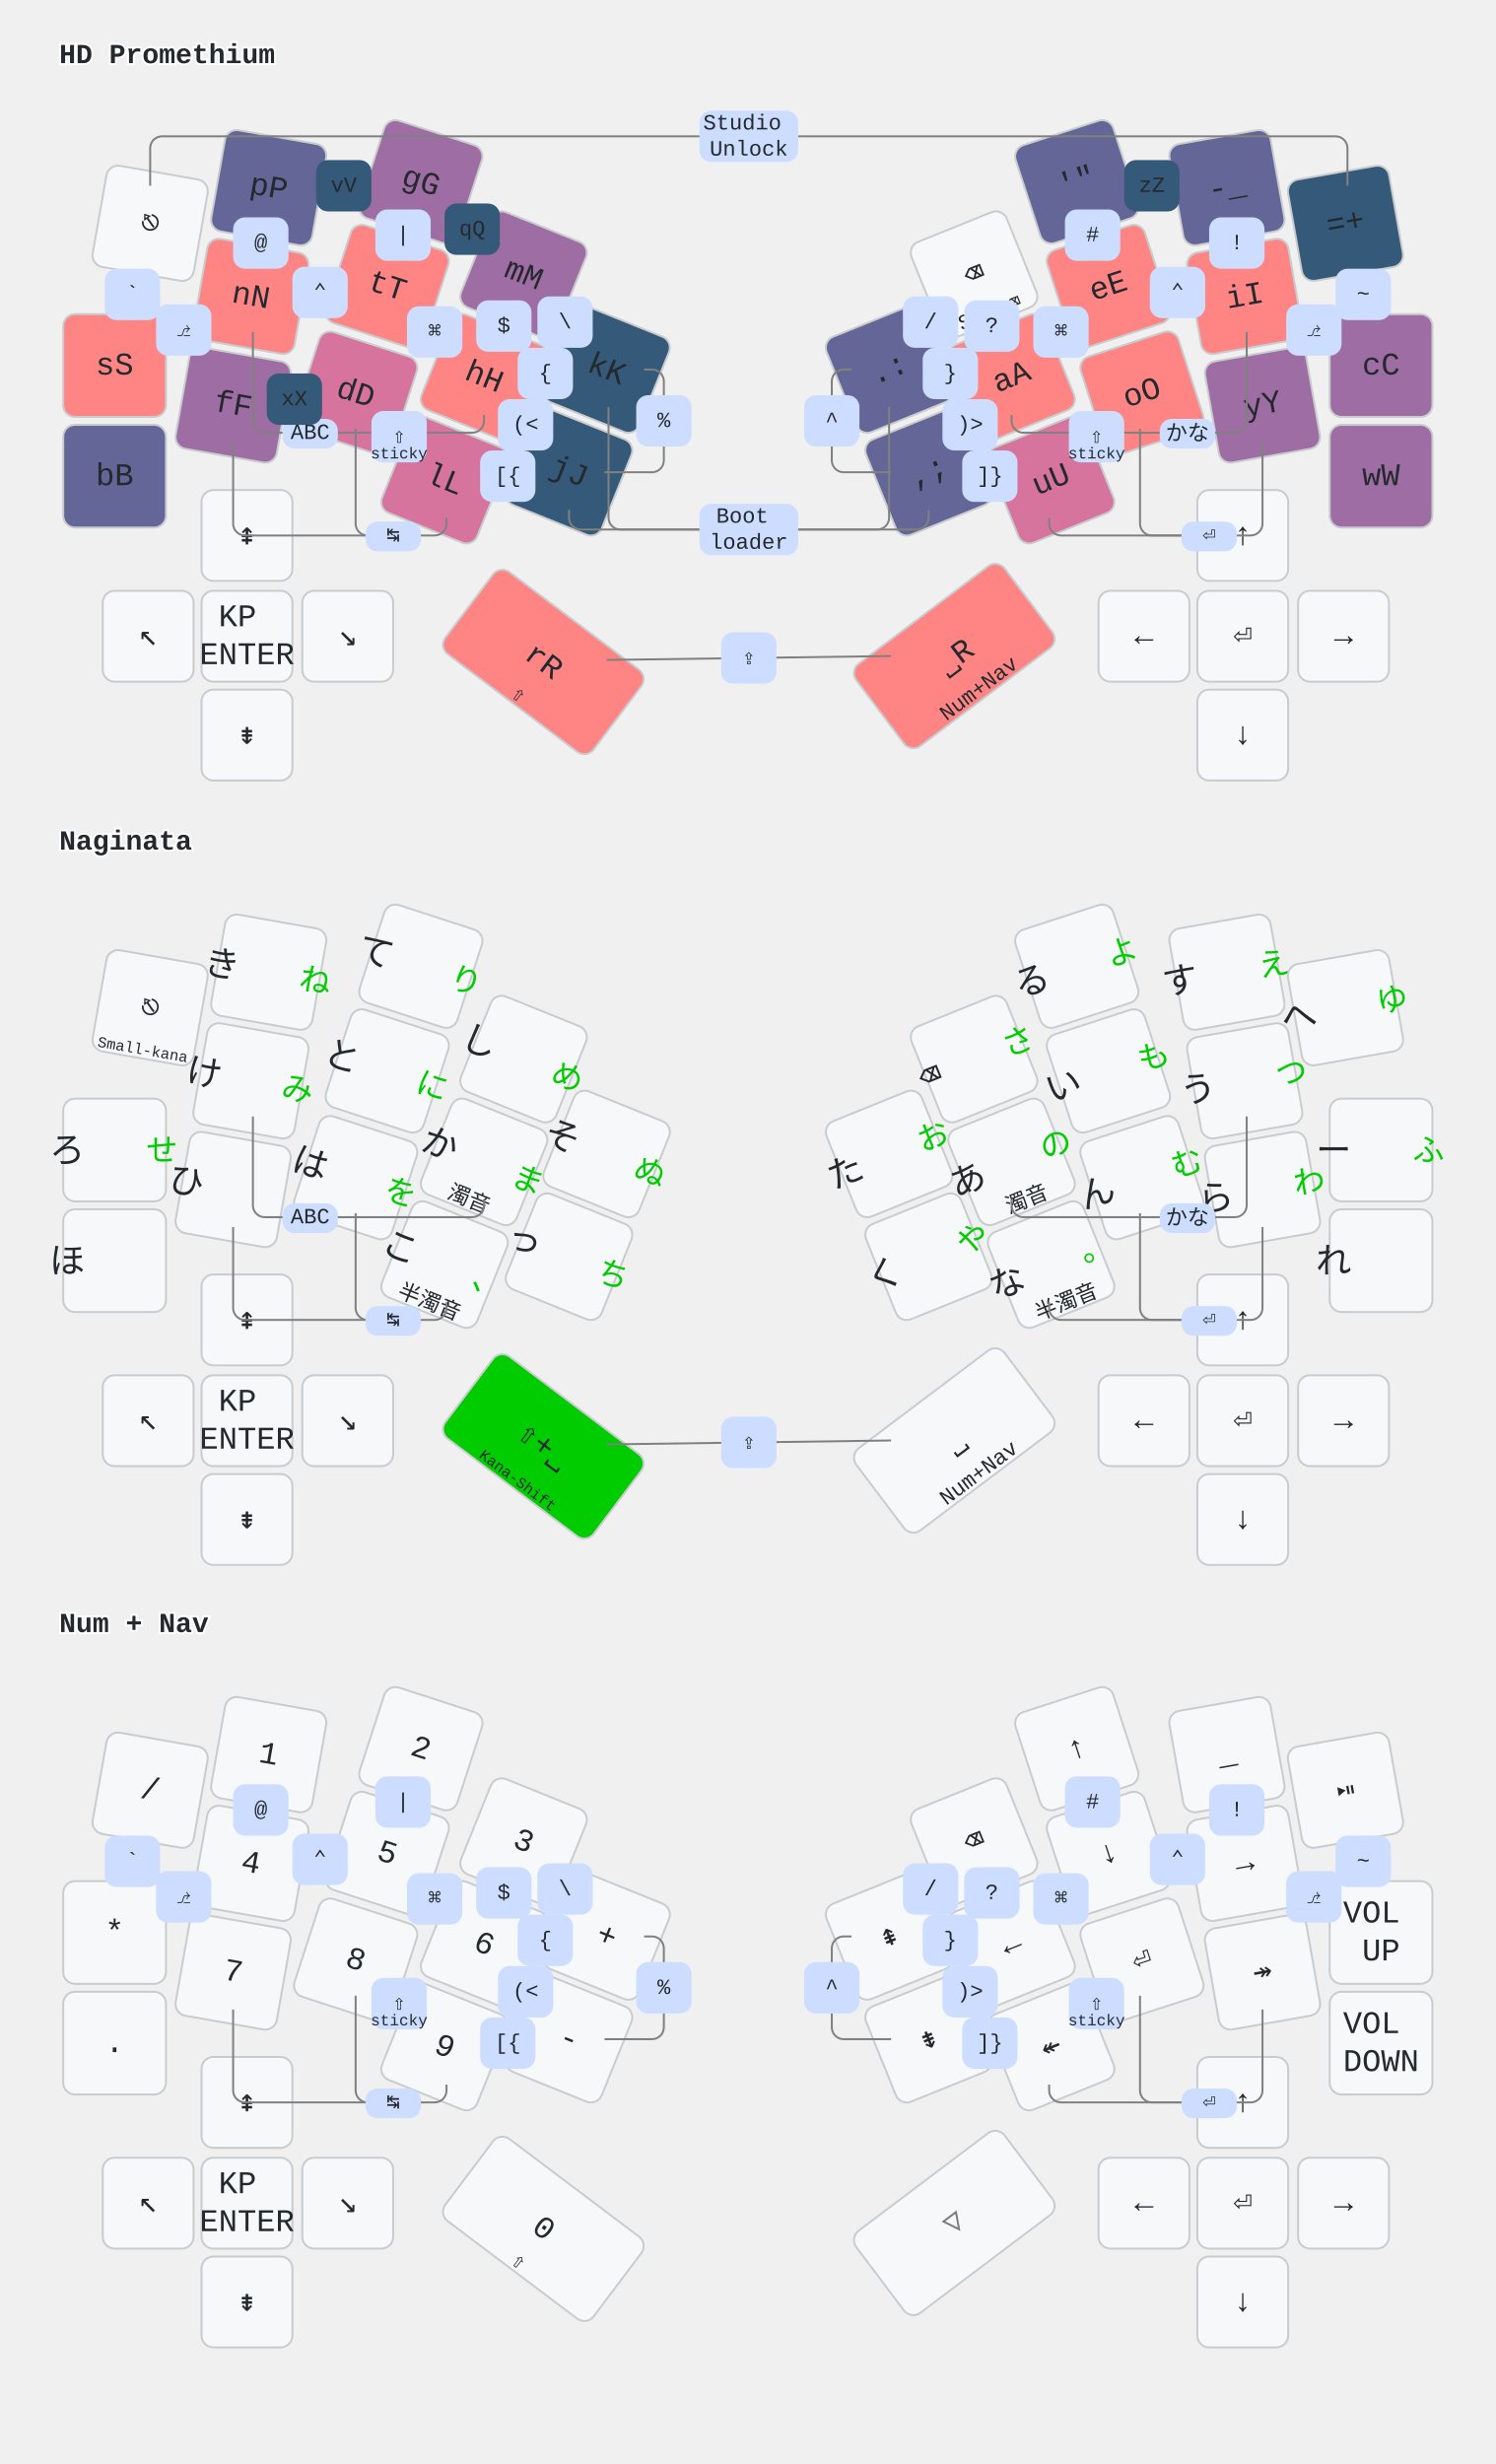
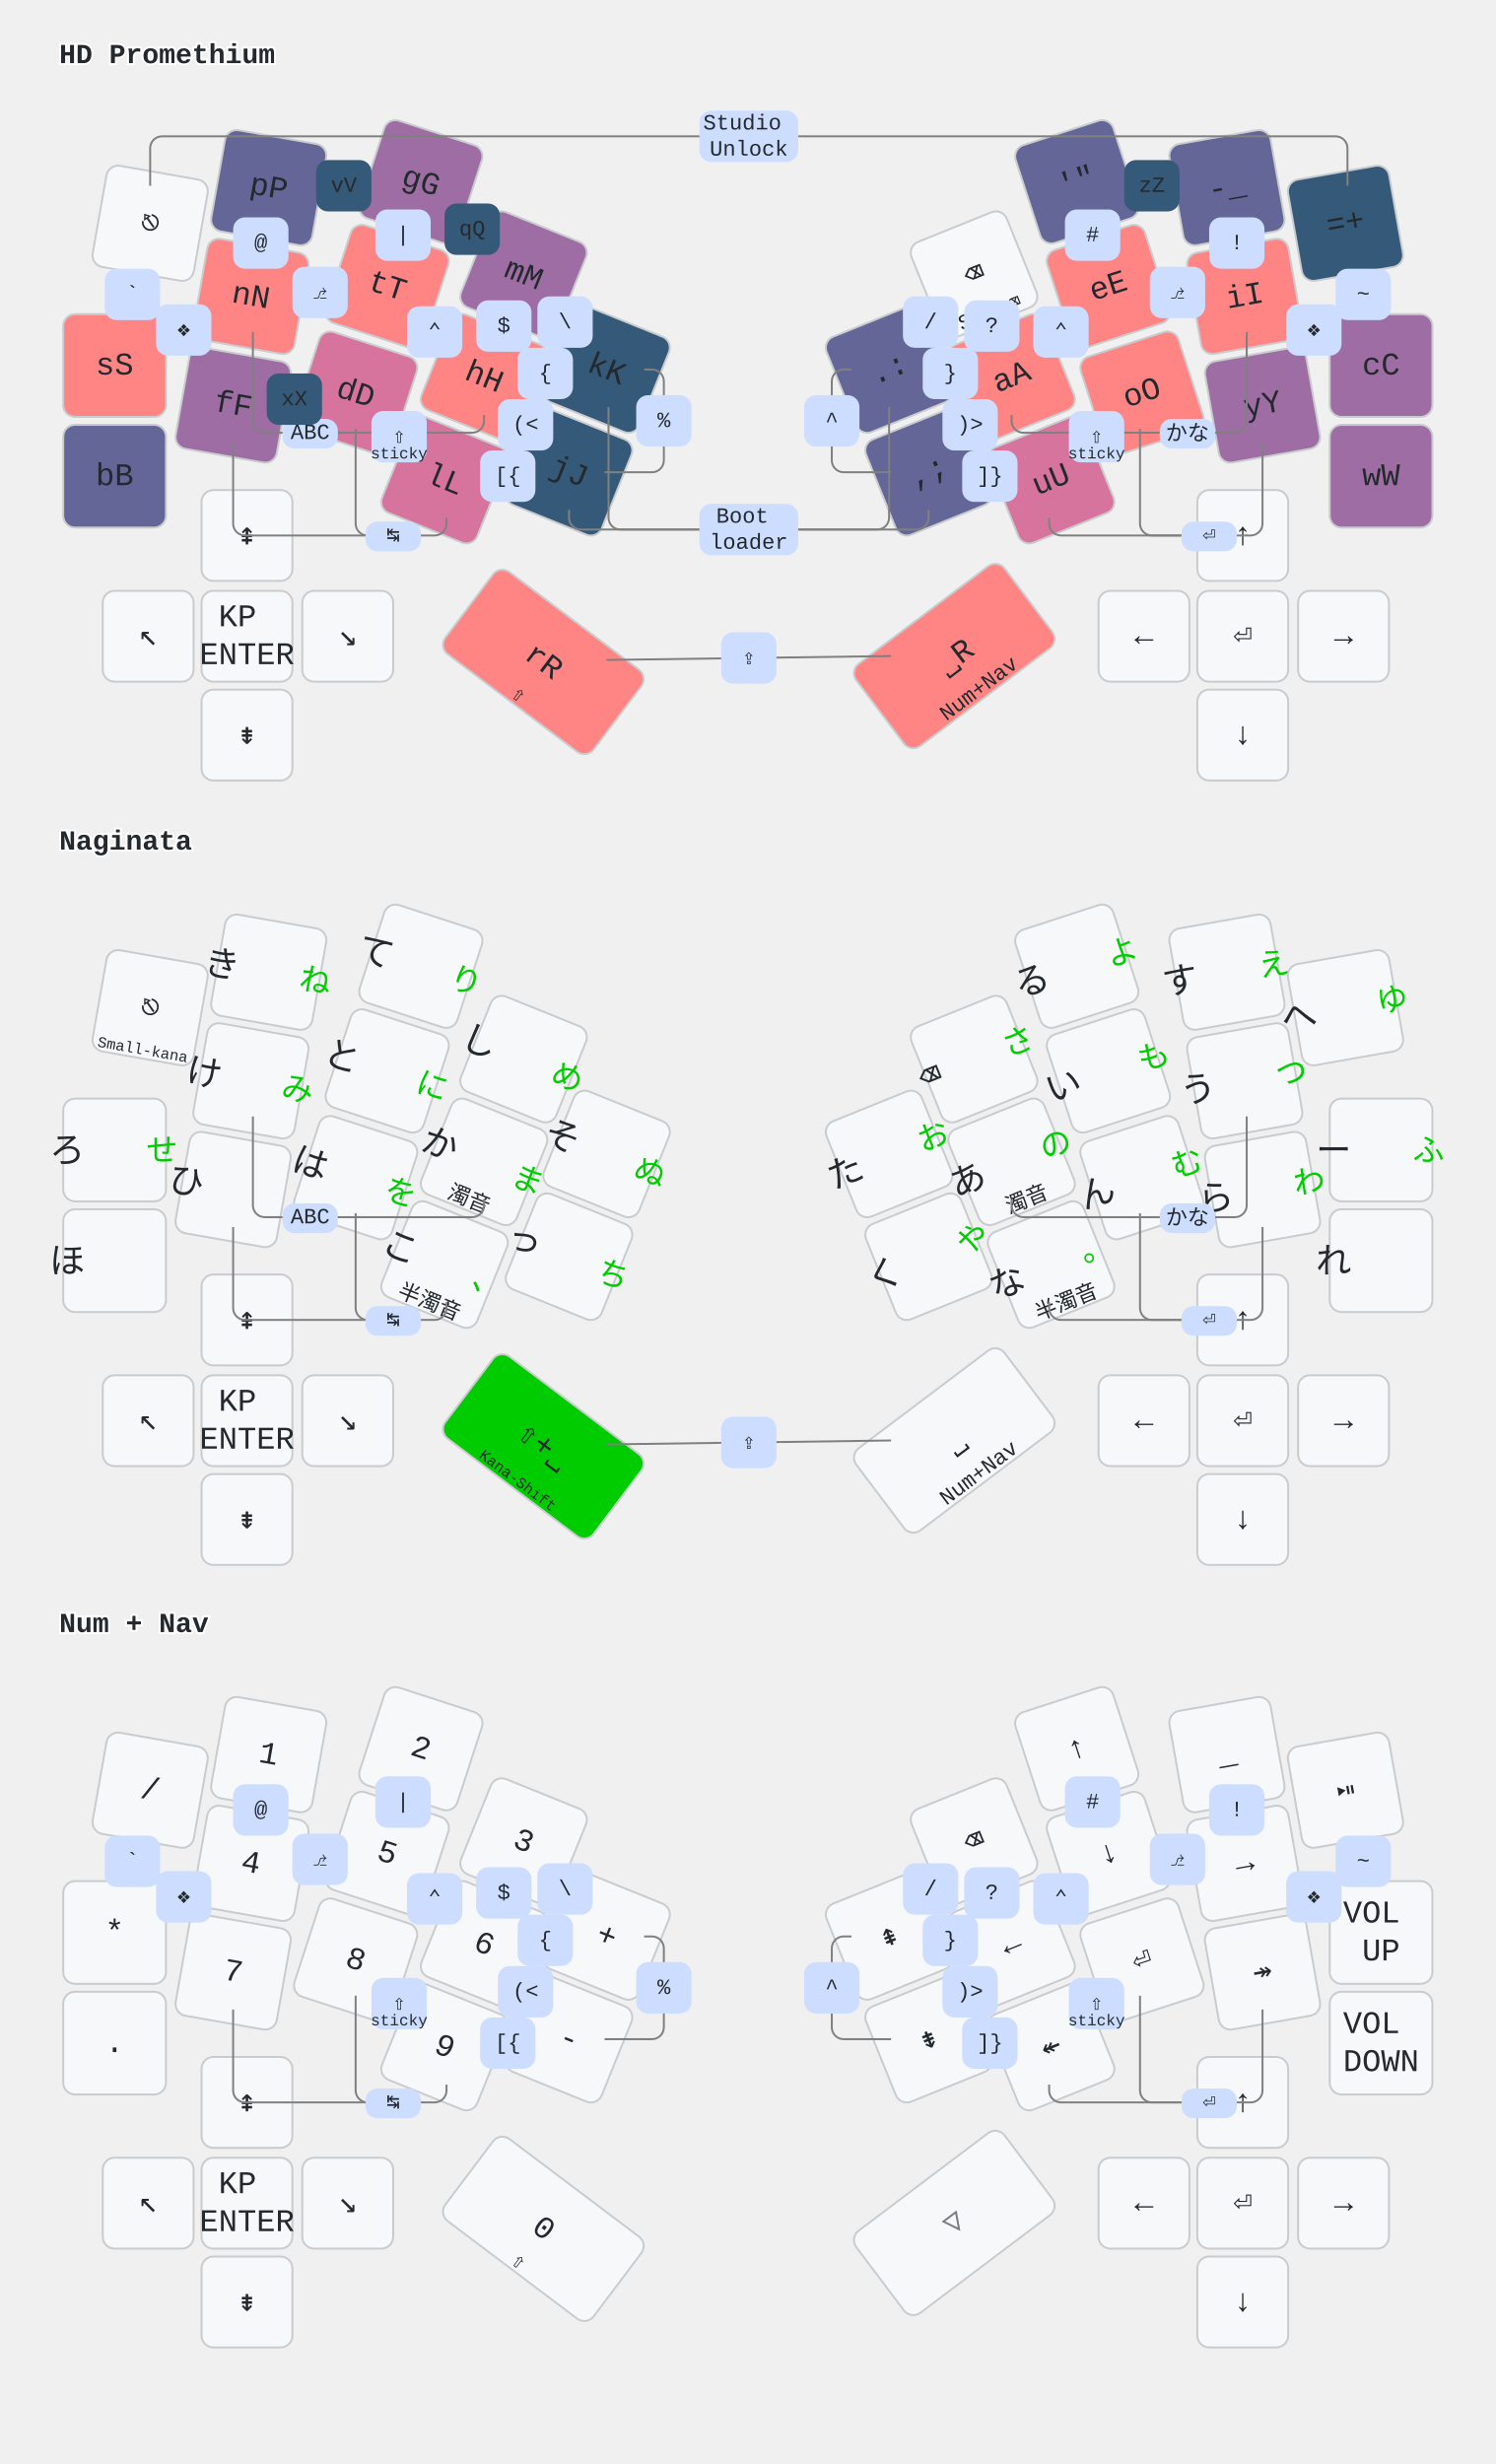
<svg xmlns="http://www.w3.org/2000/svg" width="757" height="1247" viewBox="0 0 757 1247" class="keymap">
  <style>/* inherit to force styles through use tags*/
svg path {
    fill: inherit;
}
/* font and background color specifications */
svg.keymap {
    font-family: SFMono-Regular,Consolas,Liberation Mono,Menlo,monospace;
    font-size: 14px;
    font-kerning: normal;
    text-rendering: optimizeLegibility;
    fill: #24292e;
}

/* default key styling */
rect.key {
    fill: #f6f8fa;
    stroke: #c9cccf;
    stroke-width: 1;
}

/* color accent for combo boxes */
rect.combo {
    fill: #cdf;
}

/* color accent for held keys */
rect.held, rect.combo.held {
    fill: #fdd;
}

/* color accent for ghost (optional) keys */
rect.ghost, rect.combo.ghost {
    stroke-dasharray: 4, 4;
    stroke-width: 2;
}

text {
    text-anchor: middle;
    dominant-baseline: middle;
}

/* styling for layer labels */
text.label {
    font-weight: bold;
    text-anchor: start;
    stroke: white;
    stroke-width: 2;
    paint-order: stroke;
}

text.tap {
    font-size: 16px;
}

/* styling for combo tap, and key hold/shifted label text */
text.combo, text.hold, text.shifted {
    font-size: 11px;
}

text.hold {
    text-anchor: middle;
    dominant-baseline: auto;
}

text.shifted {
    text-anchor: middle;
    dominant-baseline: hanging;
}

/* styling for hold/shifted label text in combo box */
text.combo.hold, text.combo.shifted {
    font-size: 8px;
}

/* lighter symbol for transparent keys */
text.trans {
    fill: #7b7e81;
}

/* styling for combo dendrons */
path.combo {
    stroke-width: 1;
    stroke: gray;
    fill: none;
}

/* Start Tabler Icons Cleanup */
/* cannot use height/width with glyphs */
.icon-tabler &gt; path {
    fill: inherit;
    stroke: inherit;
}
/* hide tabler's default box */
.icon-tabler &gt; path[stroke="none"][fill="none"] {
    visibility: collapse;
}

rect.low {
    fill: #355978;
}
rect.medium-low {
    fill: #636696;
}
rect.medium {
    fill: #9E6DA4;
}
rect.medium-high {
    fill: #D7749D;
}
rect.high {
    fill: #FF8585;
}

/* green styling for Naginata kana-shift */
rect.kshift {
    fill: #00CC00;
}
text.left {
    font-size: 18px;
    translate: 16px 7px;
}
text.right {
    fill: #00CC00;
    font-size: 16px;
    translate: -16px -10px;
}
</style>
  <g transform="translate(30, 0)" class="layer-HD Promethium">
    <text x="0" y="28" class="label" id="HD-Promethium">HD Promethium</text>
    <g transform="translate(0, 57)">
      <g transform="translate(46, 56) rotate(10.0)" class="key keypos-0">
        <rect rx="6" ry="6" x="-26" y="-26" width="52" height="52" class="key" />
        <text x="0" y="0" class="key tap">⎋</text>
      </g>
      <g transform="translate(106, 38) rotate(10.0)" class="key medium-low keypos-1">
        <rect rx="6" ry="6" x="-26" y="-26" width="52" height="52" class="key medium-low" />
        <text x="0" y="0" class="key medium-low tap">pP</text>
      </g>
      <g transform="translate(183, 35) rotate(18.0)" class="key medium keypos-2">
        <rect rx="6" ry="6" x="-26" y="-26" width="52" height="52" class="key medium" />
        <text x="0" y="0" class="key medium tap">gG</text>
      </g>
      <g transform="translate(235, 82) rotate(22.0)" class="key medium keypos-3">
        <rect rx="6" ry="6" x="-26" y="-26" width="52" height="52" class="key medium" />
        <text x="0" y="0" class="key medium tap">mM</text>
      </g>
      <g transform="translate(277, 130) rotate(22.0)" class="key low keypos-4">
        <rect rx="6" ry="6" x="-26" y="-26" width="52" height="52" class="key low" />
        <text x="0" y="0" class="key low tap">kK</text>
      </g>
      <g transform="translate(420, 130) rotate(-22.0)" class="key medium-low keypos-5">
        <rect rx="6" ry="6" x="-26" y="-26" width="52" height="52" class="key medium-low" />
        <text x="0" y="0" class="key medium-low tap">.:</text>
      </g>
      <g transform="translate(463, 82) rotate(-22.0)" class="key keypos-6">
        <rect rx="6" ry="6" x="-26" y="-26" width="52" height="52" class="key" />
        <text x="0" y="0" class="key tap">⌫</text>
        <text x="0" y="24" class="key hold">Sft+⌫</text>
      </g>
      <g transform="translate(515, 35) rotate(-18.0)" class="key medium-low keypos-7">
        <rect rx="6" ry="6" x="-26" y="-26" width="52" height="52" class="key medium-low" />
        <text x="0" y="0" class="key medium-low tap">'"</text>
      </g>
      <g transform="translate(591, 38) rotate(-10.0)" class="key medium-low keypos-8">
        <rect rx="6" ry="6" x="-26" y="-26" width="52" height="52" class="key medium-low" />
        <text x="0" y="0" class="key medium-low tap">-_</text>
      </g>
      <g transform="translate(651, 56) rotate(-10.0)" class="key low keypos-9">
        <rect rx="6" ry="6" x="-26" y="-26" width="52" height="52" class="key low" />
        <text x="0" y="0" class="key low tap">=+</text>
      </g>
      <g transform="translate(28, 128)" class="key high keypos-10">
        <rect rx="6" ry="6" x="-26" y="-26" width="52" height="52" class="key high" />
        <text x="0" y="0" class="key high tap">sS</text>
      </g>
      <g transform="translate(97, 93) rotate(10.0)" class="key high keypos-11">
        <rect rx="6" ry="6" x="-26" y="-26" width="52" height="52" class="key high" />
        <text x="0" y="0" class="key high tap">nN</text>
      </g>
      <g transform="translate(166, 88) rotate(18.0)" class="key high keypos-12">
        <rect rx="6" ry="6" x="-26" y="-26" width="52" height="52" class="key high" />
        <text x="0" y="0" class="key high tap">tT</text>
      </g>
      <g transform="translate(215, 134) rotate(22.0)" class="key high keypos-13">
        <rect rx="6" ry="6" x="-26" y="-26" width="52" height="52" class="key high" />
        <text x="0" y="0" class="key high tap">hH</text>
      </g>
      <g transform="translate(258, 182) rotate(22.0)" class="key low keypos-14">
        <rect rx="6" ry="6" x="-26" y="-26" width="52" height="52" class="key low" />
        <text x="0" y="0" class="key low tap">jJ</text>
      </g>
      <g transform="translate(440, 182) rotate(-22.0)" class="key medium-low keypos-15">
        <rect rx="6" ry="6" x="-26" y="-26" width="52" height="52" class="key medium-low" />
        <text x="0" y="0" class="key medium-low tap">,;</text>
      </g>
      <g transform="translate(482, 134) rotate(-22.0)" class="key high keypos-16">
        <rect rx="6" ry="6" x="-26" y="-26" width="52" height="52" class="key high" />
        <text x="0" y="0" class="key high tap">aA</text>
      </g>
      <g transform="translate(531, 88) rotate(-18.0)" class="key high keypos-17">
        <rect rx="6" ry="6" x="-26" y="-26" width="52" height="52" class="key high" />
        <text x="0" y="0" class="key high tap">eE</text>
      </g>
      <g transform="translate(600, 93) rotate(-10.0)" class="key high keypos-18">
        <rect rx="6" ry="6" x="-26" y="-26" width="52" height="52" class="key high" />
        <text x="0" y="0" class="key high tap">iI</text>
      </g>
      <g transform="translate(669, 128)" class="key medium keypos-19">
        <rect rx="6" ry="6" x="-26" y="-26" width="52" height="52" class="key medium" />
        <text x="0" y="0" class="key medium tap">cC</text>
      </g>
      <g transform="translate(28, 184)" class="key medium-low keypos-20">
        <rect rx="6" ry="6" x="-26" y="-26" width="52" height="52" class="key medium-low" />
        <text x="0" y="0" class="key medium-low tap">bB</text>
      </g>
      <g transform="translate(88, 148) rotate(10.0)" class="key medium keypos-21">
        <rect rx="6" ry="6" x="-26" y="-26" width="52" height="52" class="key medium" />
        <text x="0" y="0" class="key medium tap">fF</text>
      </g>
      <g transform="translate(150, 142) rotate(18.0)" class="key medium-high keypos-22">
        <rect rx="6" ry="6" x="-26" y="-26" width="52" height="52" class="key medium-high" />
        <text x="0" y="0" class="key medium-high tap">dD</text>
      </g>
      <g transform="translate(195, 186) rotate(22.0)" class="key medium-high keypos-23">
        <rect rx="6" ry="6" x="-26" y="-26" width="52" height="52" class="key medium-high" />
        <text x="0" y="0" class="key medium-high tap">lL</text>
      </g>
      <g transform="translate(245, 278) rotate(37.0)" class="key high keypos-24">
        <rect rx="6" ry="6" x="-47" y="-26" width="94" height="52" class="key high" />
        <text x="0" y="0" class="key high tap">rR</text>
        <text x="0" y="24" class="key high hold">⇧</text>
      </g>
      <g transform="translate(453, 275) rotate(-37.0)" class="key high keypos-25">
        <rect rx="6" ry="6" x="-47" y="-26" width="94" height="52" class="key high" />
        <text x="0" y="0" class="key high tap">⎵R</text>
        <text x="0" y="24" class="key high hold">Num+Nav</text>
      </g>
      <g transform="translate(502, 186) rotate(-22.0)" class="key medium-high keypos-26">
        <rect rx="6" ry="6" x="-26" y="-26" width="52" height="52" class="key medium-high" />
        <text x="0" y="0" class="key medium-high tap">uU</text>
      </g>
      <g transform="translate(548, 142) rotate(-18.0)" class="key high keypos-27">
        <rect rx="6" ry="6" x="-26" y="-26" width="52" height="52" class="key high" />
        <text x="0" y="0" class="key high tap">oO</text>
      </g>
      <g transform="translate(609, 148) rotate(-10.0)" class="key medium keypos-28">
        <rect rx="6" ry="6" x="-26" y="-26" width="52" height="52" class="key medium" />
        <text x="0" y="0" class="key medium tap">yY</text>
      </g>
      <g transform="translate(669, 184)" class="key medium keypos-29">
        <rect rx="6" ry="6" x="-26" y="-26" width="52" height="52" class="key medium" />
        <text x="0" y="0" class="key medium tap">wW</text>
      </g>
      <g transform="translate(95, 315)" class="key keypos-30">
        <rect rx="6" ry="6" x="-23" y="-23" width="46" height="46" class="key" />
        <text x="0" y="0" class="key tap">⇟</text>
      </g>
      <g transform="translate(45, 265)" class="key keypos-31">
        <rect rx="6" ry="6" x="-23" y="-23" width="46" height="46" class="key" />
        <text x="0" y="0" class="key tap">↖</text>
      </g>
      <g transform="translate(95, 265)" class="key keypos-32">
        <rect rx="6" ry="6" x="-23" y="-23" width="46" height="46" class="key" />
        <text x="0" y="0" class="key tap">
          <tspan x="0" dy="-0.6em">KP</tspan>
          <tspan x="0" dy="1.2em">ENTER</tspan>
        </text>
      </g>
      <g transform="translate(146, 265)" class="key keypos-33">
        <rect rx="6" ry="6" x="-23" y="-23" width="46" height="46" class="key" />
        <text x="0" y="0" class="key tap">↘</text>
      </g>
      <g transform="translate(95, 214)" class="key keypos-34">
        <rect rx="6" ry="6" x="-23" y="-23" width="46" height="46" class="key" />
        <text x="0" y="0" class="key tap">⇞</text>
      </g>
      <g transform="translate(599, 214)" class="key keypos-35">
        <rect rx="6" ry="6" x="-23" y="-23" width="46" height="46" class="key" />
        <text x="0" y="0" class="key tap">↑</text>
      </g>
      <g transform="translate(549, 265)" class="key keypos-36">
        <rect rx="6" ry="6" x="-23" y="-23" width="46" height="46" class="key" />
        <text x="0" y="0" class="key tap">←</text>
      </g>
      <g transform="translate(599, 265)" class="key keypos-37">
        <rect rx="6" ry="6" x="-23" y="-23" width="46" height="46" class="key" />
        <text x="0" y="0" class="key tap">⏎</text>
      </g>
      <g transform="translate(650, 265)" class="key keypos-38">
        <rect rx="6" ry="6" x="-23" y="-23" width="46" height="46" class="key" />
        <text x="0" y="0" class="key tap">→</text>
      </g>
      <g transform="translate(599, 315)" class="key keypos-39">
        <rect rx="6" ry="6" x="-23" y="-23" width="46" height="46" class="key" />
        <text x="0" y="0" class="key tap">↓</text>
      </g>
      <g class="combo combopos-0">
        <path d="M349,12 h-297 a6.0,6.0 0 0 0 -6.0,6.0 v19" class="combo" />
        <path d="M349,12 h297 a6.0,6.0 0 0 1 6.0,6.0 v19" class="combo" />
        <rect rx="6" ry="6" x="324" y="-1" width="50" height="26" class="combo" />
        <text x="349" y="12" class="combo tap">
          <tspan x="349" dy="-0.6em">Studio</tspan>
          <tspan x="349" dy="1.2em">Unlock</tspan>
        </text>
      </g>
      <g class="combo combopos-1">
        <path d="M349,211 h-85 a6.0,6.0 0 0 1 -6.0,-6.0 v-4" class="combo" />
        <path d="M349,211 h85 a6.0,6.0 0 0 0 6.0,-6.0 v-4" class="combo" />
        <path d="M349,211 h-65 a6.0,6.0 0 0 1 -6.0,-6.0 v-56" class="combo" />
        <path d="M349,211 h65 a6.0,6.0 0 0 0 6.0,-6.0 v-56" class="combo" />
        <rect rx="6" ry="6" x="324" y="198" width="50" height="26" class="combo" />
        <text x="349" y="211" class="combo tap">
          <tspan x="349" dy="-0.6em">Boot</tspan>
          <tspan x="349" dy="1.2em">loader</tspan>
        </text>
      </g>
      <g class="combo combopos-2">
        <path d="M571,162 h-83 a6.0,6.0 0 0 1 -6.0,-6.0 v-3" class="combo" />
        <path d="M571,162 h24 a6.0,6.0 0 0 0 6.0,-6.0 v-45" class="combo" />
        <rect rx="6" ry="6" x="557" y="155" width="28" height="15" class="combo" />
        <text x="571" y="162" class="combo tap">かな</text>
      </g>
      <g class="combo combopos-3">
        <path d="M127,162 h82 a6.0,6.0 0 0 0 6.0,-6.0 v-3" class="combo" />
        <path d="M127,162 h-23 a6.0,6.0 0 0 1 -6.0,-6.0 v-45" class="combo" />
        <rect rx="6" ry="6" x="113" y="155" width="28" height="15" class="combo" />
        <text x="127" y="162" class="combo tap">ABC</text>
      </g>
      <g class="combo combopos-4">
        <path d="M169,214 h21 a6.0,6.0 0 0 0 6.0,-6.0 v-3" class="combo" />
        <path d="M169,214 h-13 a6.0,6.0 0 0 1 -6.0,-6.0 v-48" class="combo" />
        <path d="M169,214 h-75 a6.0,6.0 0 0 1 -6.0,-6.0 v-41" class="combo" />
        <rect rx="6" ry="6" x="155" y="207" width="28" height="15" class="combo" />
        <text x="169" y="214" class="combo tap">↹</text>
      </g>
      <g class="combo combopos-5">
        <path d="M582,214 h-75 a6.0,6.0 0 0 1 -6.0,-6.0 v-3" class="combo" />
        <path d="M582,214 h-29 a6.0,6.0 0 0 1 -6.0,-6.0 v-48" class="combo" />
        <path d="M582,214 h21 a6.0,6.0 0 0 0 6.0,-6.0 v-41" class="combo" />
        <rect rx="6" ry="6" x="568" y="207" width="28" height="15" class="combo" />
        <text x="582" y="214" class="combo tap">⏎</text>
      </g>
      <g class="combo combopos-6">
        <rect rx="6" ry="6" x="49" y="97" width="28" height="26" class="combo" />
-         <text x="63" y="110" class="combo tap">⎇</text>
+         <text x="63" y="110" class="combo tap">❖</text>
      </g>
      <g class="combo combopos-7">
        <rect rx="6" ry="6" x="621" y="97" width="28" height="26" class="combo" />
-         <text x="635" y="110" class="combo tap">⎇</text>
+         <text x="635" y="110" class="combo tap">❖</text>
      </g>
      <g class="combo combopos-8">
        <rect rx="6" ry="6" x="118" y="78" width="28" height="26" class="combo" />
-         <text x="132" y="91" class="combo tap">⌃</text>
+         <text x="132" y="91" class="combo tap">⎇</text>
      </g>
      <g class="combo combopos-9">
        <rect rx="6" ry="6" x="552" y="78" width="28" height="26" class="combo" />
-         <text x="566" y="91" class="combo tap">⌃</text>
+         <text x="566" y="91" class="combo tap">⎇</text>
      </g>
      <g class="combo combopos-10">
        <rect rx="6" ry="6" x="176" y="98" width="28" height="26" class="combo" />
-         <text x="190" y="111" class="combo tap">⌘</text>
+         <text x="190" y="111" class="combo tap">⌃</text>
      </g>
      <g class="combo combopos-11">
        <rect rx="6" ry="6" x="493" y="98" width="28" height="26" class="combo" />
-         <text x="507" y="111" class="combo tap">⌘</text>
+         <text x="507" y="111" class="combo tap">⌃</text>
      </g>
      <g class="combo combopos-18">
        <rect rx="6" ry="6" x="158" y="151" width="28" height="26" class="combo" />
        <text x="172" y="164" class="combo tap">⇧</text>
        <text x="172" y="175" class="combo hold">sticky</text>
      </g>
      <g class="combo combopos-19">
        <rect rx="6" ry="6" x="511" y="151" width="28" height="26" class="combo" />
        <text x="525" y="164" class="combo tap">⇧</text>
        <text x="525" y="175" class="combo hold">sticky</text>
      </g>
      <g class="combo low combopos-20">
        <rect rx="6" ry="6" x="195" y="46" width="28" height="26" class="combo low" />
        <text x="209" y="59" class="combo low tap">qQ</text>
      </g>
      <g class="combo low combopos-21">
        <rect rx="6" ry="6" x="539" y="24" width="28" height="26" class="combo low" />
        <text x="553" y="37" class="combo low tap">zZ</text>
      </g>
      <g class="combo low combopos-22">
        <rect rx="6" ry="6" x="130" y="24" width="28" height="26" class="combo low" />
        <text x="144" y="37" class="combo low tap">vV</text>
      </g>
      <g class="combo low combopos-23">
        <rect rx="6" ry="6" x="105" y="132" width="28" height="26" class="combo low" />
        <text x="119" y="145" class="combo low tap">xX</text>
      </g>
      <g class="combo combopos-24">
        <path d="M349,276 l-72,1" class="combo" />
        <path d="M349,276 l72,-1" class="combo" />
        <rect rx="6" ry="6" x="335" y="263" width="28" height="26" class="combo" />
        <text x="349" y="276" class="combo tap">⇪</text>
      </g>
      <g class="combo combopos-26">
        <rect rx="6" ry="6" x="23" y="79" width="28" height="26" class="combo" />
        <text x="37" y="92" class="combo tap">`</text>
      </g>
      <g class="combo combopos-27">
        <rect rx="6" ry="6" x="88" y="53" width="28" height="26" class="combo" />
        <text x="102" y="66" class="combo tap">@</text>
      </g>
      <g class="combo combopos-28">
        <rect rx="6" ry="6" x="160" y="49" width="28" height="26" class="combo" />
        <text x="174" y="62" class="combo tap">|</text>
      </g>
      <g class="combo combopos-29">
        <rect rx="6" ry="6" x="211" y="95" width="28" height="26" class="combo" />
        <text x="225" y="108" class="combo tap">$</text>
      </g>
      <g class="combo combopos-30">
        <rect rx="6" ry="6" x="242" y="93" width="28" height="26" class="combo" />
        <text x="256" y="106" class="combo tap">\</text>
      </g>
      <g class="combo combopos-31">
        <path d="M306,156 v-20 a6.0,6.0 0 0 0 -6.0,-6.0 h-4" class="combo" />
        <path d="M306,156 v20 a6.0,6.0 0 0 1 -6.0,6.0 h-24" class="combo" />
        <rect rx="6" ry="6" x="292" y="143" width="28" height="26" class="combo" />
        <text x="306" y="156" class="combo tap">%</text>
      </g>
      <g class="combo combopos-32">
        <rect rx="6" ry="6" x="427" y="93" width="28" height="26" class="combo" />
        <text x="441" y="106" class="combo tap">/</text>
      </g>
      <g class="combo combopos-33">
        <path d="M391,156 v-20 a6.0,6.0 0 0 1 6.0,-6.0 h4" class="combo" />
        <path d="M391,156 v20 a6.0,6.0 0 0 0 6.0,6.0 h24" class="combo" />
        <rect rx="6" ry="6" x="377" y="143" width="28" height="26" class="combo" />
        <text x="391" y="156" class="combo tap">^</text>
      </g>
      <g class="combo combopos-34">
        <rect rx="6" ry="6" x="458" y="95" width="28" height="26" class="combo" />
        <text x="472" y="108" class="combo tap">?</text>
      </g>
      <g class="combo combopos-35">
        <rect rx="6" ry="6" x="509" y="49" width="28" height="26" class="combo" />
        <text x="523" y="62" class="combo tap">#</text>
      </g>
      <g class="combo combopos-36">
        <rect rx="6" ry="6" x="582" y="53" width="28" height="26" class="combo" />
        <text x="596" y="66" class="combo tap">!</text>
      </g>
      <g class="combo combopos-37">
        <rect rx="6" ry="6" x="646" y="79" width="28" height="26" class="combo" />
        <text x="660" y="92" class="combo tap">~</text>
      </g>
      <g class="combo combopos-38">
        <rect rx="6" ry="6" x="232" y="119" width="28" height="26" class="combo" />
        <text x="246" y="132" class="combo tap">{</text>
      </g>
      <g class="combo combopos-39">
        <rect rx="6" ry="6" x="437" y="119" width="28" height="26" class="combo" />
        <text x="451" y="132" class="combo tap">}</text>
      </g>
      <g class="combo combopos-40">
        <rect rx="6" ry="6" x="222" y="145" width="28" height="26" class="combo" />
        <text x="236" y="158" class="combo tap">(&lt;</text>
      </g>
      <g class="combo combopos-41">
        <rect rx="6" ry="6" x="447" y="145" width="28" height="26" class="combo" />
        <text x="461" y="158" class="combo tap">)&gt;</text>
      </g>
      <g class="combo combopos-42">
        <rect rx="6" ry="6" x="213" y="171" width="28" height="26" class="combo" />
        <text x="227" y="184" class="combo tap">[{</text>
      </g>
      <g class="combo combopos-43">
        <rect rx="6" ry="6" x="457" y="171" width="28" height="26" class="combo" />
        <text x="471" y="184" class="combo tap">]}</text>
      </g>
    </g>
  </g>
  <g transform="translate(30, 398)" class="layer-Naginata">
    <text x="0" y="28" class="label" id="Naginata">Naginata</text>
    <g transform="translate(0, 56)">
      <g transform="translate(46, 56) rotate(10.0)" class="key keypos-0">
        <rect rx="6" ry="6" x="-26" y="-26" width="52" height="52" class="key" />
        <text x="0" y="0" class="key tap">⎋</text>
        <text x="0" y="24" class="key hold">
          <tspan style="font-size: 70%">Small-kana</tspan>
        </text>
      </g>
      <g transform="translate(106, 38) rotate(10.0)" class="key keypos-1">
        <rect rx="6" ry="6" x="-26" y="-26" width="52" height="52" class="key" />
        <text x="-24" y="0" class="key left">き</text>
        <text x="24" y="0" class="key right">ね</text>
      </g>
      <g transform="translate(183, 35) rotate(18.0)" class="key keypos-2">
        <rect rx="6" ry="6" x="-26" y="-26" width="52" height="52" class="key" />
        <text x="-24" y="0" class="key left">て</text>
        <text x="24" y="0" class="key right">り</text>
      </g>
      <g transform="translate(235, 82) rotate(22.0)" class="key keypos-3">
        <rect rx="6" ry="6" x="-26" y="-26" width="52" height="52" class="key" />
        <text x="-24" y="0" class="key left">し</text>
        <text x="24" y="0" class="key right">め</text>
      </g>
      <g transform="translate(277, 130) rotate(22.0)" class="key keypos-4">
        <rect rx="6" ry="6" x="-26" y="-26" width="52" height="52" class="key" />
        <text x="-24" y="0" class="key left">そ</text>
        <text x="24" y="0" class="key right">ぬ</text>
      </g>
      <g transform="translate(420, 130) rotate(-22.0)" class="key keypos-5">
        <rect rx="6" ry="6" x="-26" y="-26" width="52" height="52" class="key" />
        <text x="-24" y="0" class="key left">た</text>
        <text x="24" y="0" class="key right">お</text>
      </g>
      <g transform="translate(463, 82) rotate(-22.0)" class="key keypos-6">
        <rect rx="6" ry="6" x="-26" y="-26" width="52" height="52" class="key" />
        <text x="-24" y="0" class="key left">⌫</text>
        <text x="24" y="0" class="key right">さ</text>
      </g>
      <g transform="translate(515, 35) rotate(-18.0)" class="key keypos-7">
        <rect rx="6" ry="6" x="-26" y="-26" width="52" height="52" class="key" />
        <text x="-24" y="0" class="key left">る</text>
        <text x="24" y="0" class="key right">よ</text>
      </g>
      <g transform="translate(591, 38) rotate(-10.0)" class="key keypos-8">
        <rect rx="6" ry="6" x="-26" y="-26" width="52" height="52" class="key" />
        <text x="-24" y="0" class="key left">す</text>
        <text x="24" y="0" class="key right">え</text>
      </g>
      <g transform="translate(651, 56) rotate(-10.0)" class="key keypos-9">
        <rect rx="6" ry="6" x="-26" y="-26" width="52" height="52" class="key" />
        <text x="-24" y="0" class="key left">へ</text>
        <text x="24" y="0" class="key right">ゆ</text>
      </g>
      <g transform="translate(28, 128)" class="key keypos-10">
        <rect rx="6" ry="6" x="-26" y="-26" width="52" height="52" class="key" />
        <text x="-24" y="0" class="key left">ろ</text>
        <text x="24" y="0" class="key right">せ</text>
      </g>
      <g transform="translate(97, 93) rotate(10.0)" class="key keypos-11">
        <rect rx="6" ry="6" x="-26" y="-26" width="52" height="52" class="key" />
        <text x="-24" y="0" class="key left">け</text>
        <text x="24" y="0" class="key right">み</text>
      </g>
      <g transform="translate(166, 88) rotate(18.0)" class="key keypos-12">
        <rect rx="6" ry="6" x="-26" y="-26" width="52" height="52" class="key" />
        <text x="-24" y="0" class="key left">と</text>
        <text x="24" y="0" class="key right">に</text>
      </g>
      <g transform="translate(215, 134) rotate(22.0)" class="key keypos-13">
        <rect rx="6" ry="6" x="-26" y="-26" width="52" height="52" class="key" />
        <text x="0" y="24" class="key hold">濁音</text>
        <text x="-24" y="0" class="key left">か</text>
        <text x="24" y="0" class="key right">ま</text>
      </g>
      <g transform="translate(258, 182) rotate(22.0)" class="key keypos-14">
        <rect rx="6" ry="6" x="-26" y="-26" width="52" height="52" class="key" />
        <text x="-24" y="0" class="key left">っ</text>
        <text x="24" y="0" class="key right">ち</text>
      </g>
      <g transform="translate(440, 182) rotate(-22.0)" class="key keypos-15">
        <rect rx="6" ry="6" x="-26" y="-26" width="52" height="52" class="key" />
        <text x="-24" y="0" class="key left">く</text>
        <text x="24" y="0" class="key right">や</text>
      </g>
      <g transform="translate(482, 134) rotate(-22.0)" class="key keypos-16">
        <rect rx="6" ry="6" x="-26" y="-26" width="52" height="52" class="key" />
        <text x="0" y="24" class="key hold">濁音</text>
        <text x="-24" y="0" class="key left">あ</text>
        <text x="24" y="0" class="key right">の</text>
      </g>
      <g transform="translate(531, 88) rotate(-18.0)" class="key keypos-17">
        <rect rx="6" ry="6" x="-26" y="-26" width="52" height="52" class="key" />
        <text x="-24" y="0" class="key left">い</text>
        <text x="24" y="0" class="key right">も</text>
      </g>
      <g transform="translate(600, 93) rotate(-10.0)" class="key keypos-18">
        <rect rx="6" ry="6" x="-26" y="-26" width="52" height="52" class="key" />
        <text x="-24" y="0" class="key left">う</text>
        <text x="24" y="0" class="key right">つ</text>
      </g>
      <g transform="translate(669, 128)" class="key keypos-19">
        <rect rx="6" ry="6" x="-26" y="-26" width="52" height="52" class="key" />
        <text x="-24" y="0" class="key left">ー</text>
        <text x="24" y="0" class="key right">ふ</text>
      </g>
      <g transform="translate(28, 184)" class="key keypos-20">
        <rect rx="6" ry="6" x="-26" y="-26" width="52" height="52" class="key" />
        <text x="-24" y="0" class="key left">ほ</text>
      </g>
      <g transform="translate(88, 148) rotate(10.0)" class="key keypos-21">
        <rect rx="6" ry="6" x="-26" y="-26" width="52" height="52" class="key" />
        <text x="-24" y="0" class="key left">ひ</text>
      </g>
      <g transform="translate(150, 142) rotate(18.0)" class="key keypos-22">
        <rect rx="6" ry="6" x="-26" y="-26" width="52" height="52" class="key" />
        <text x="-24" y="0" class="key left">は</text>
        <text x="24" y="0" class="key right">を</text>
      </g>
      <g transform="translate(195, 186) rotate(22.0)" class="key keypos-23">
        <rect rx="6" ry="6" x="-26" y="-26" width="52" height="52" class="key" />
        <text x="0" y="24" class="key hold">半濁音</text>
        <text x="-24" y="0" class="key left">こ</text>
        <text x="24" y="0" class="key right">、</text>
      </g>
      <g transform="translate(245, 278) rotate(37.0)" class="key kshift keypos-24">
        <rect rx="6" ry="6" x="-47" y="-26" width="94" height="52" class="key kshift" />
        <text x="0" y="0" class="key kshift tap">⇧+⎵</text>
        <text x="0" y="24" class="key kshift hold">
          <tspan style="font-size: 70%">Kana-Shift</tspan>
        </text>
      </g>
      <g transform="translate(453, 275) rotate(-37.0)" class="key keypos-25">
        <rect rx="6" ry="6" x="-47" y="-26" width="94" height="52" class="key" />
        <text x="0" y="0" class="key tap">⎵</text>
        <text x="0" y="24" class="key hold">Num+Nav</text>
      </g>
      <g transform="translate(502, 186) rotate(-22.0)" class="key keypos-26">
        <rect rx="6" ry="6" x="-26" y="-26" width="52" height="52" class="key" />
        <text x="0" y="24" class="key hold">半濁音</text>
        <text x="-24" y="0" class="key left">な</text>
        <text x="24" y="0" class="key right">。</text>
      </g>
      <g transform="translate(548, 142) rotate(-18.0)" class="key keypos-27">
        <rect rx="6" ry="6" x="-26" y="-26" width="52" height="52" class="key" />
        <text x="-24" y="0" class="key left">ん</text>
        <text x="24" y="0" class="key right">む</text>
      </g>
      <g transform="translate(609, 148) rotate(-10.0)" class="key keypos-28">
        <rect rx="6" ry="6" x="-26" y="-26" width="52" height="52" class="key" />
        <text x="-24" y="0" class="key left">ら</text>
        <text x="24" y="0" class="key right">わ</text>
      </g>
      <g transform="translate(669, 184)" class="key keypos-29">
        <rect rx="6" ry="6" x="-26" y="-26" width="52" height="52" class="key" />
        <text x="-24" y="0" class="key left">れ</text>
      </g>
      <g transform="translate(95, 315)" class="key keypos-30">
        <rect rx="6" ry="6" x="-23" y="-23" width="46" height="46" class="key" />
        <text x="0" y="0" class="key tap">⇟</text>
      </g>
      <g transform="translate(45, 265)" class="key keypos-31">
        <rect rx="6" ry="6" x="-23" y="-23" width="46" height="46" class="key" />
        <text x="0" y="0" class="key tap">↖</text>
      </g>
      <g transform="translate(95, 265)" class="key keypos-32">
        <rect rx="6" ry="6" x="-23" y="-23" width="46" height="46" class="key" />
        <text x="0" y="0" class="key tap">
          <tspan x="0" dy="-0.6em">KP</tspan>
          <tspan x="0" dy="1.2em">ENTER</tspan>
        </text>
      </g>
      <g transform="translate(146, 265)" class="key keypos-33">
        <rect rx="6" ry="6" x="-23" y="-23" width="46" height="46" class="key" />
        <text x="0" y="0" class="key tap">↘</text>
      </g>
      <g transform="translate(95, 214)" class="key keypos-34">
        <rect rx="6" ry="6" x="-23" y="-23" width="46" height="46" class="key" />
        <text x="0" y="0" class="key tap">⇞</text>
      </g>
      <g transform="translate(599, 214)" class="key keypos-35">
        <rect rx="6" ry="6" x="-23" y="-23" width="46" height="46" class="key" />
        <text x="0" y="0" class="key tap">↑</text>
      </g>
      <g transform="translate(549, 265)" class="key keypos-36">
        <rect rx="6" ry="6" x="-23" y="-23" width="46" height="46" class="key" />
        <text x="0" y="0" class="key tap">←</text>
      </g>
      <g transform="translate(599, 265)" class="key keypos-37">
        <rect rx="6" ry="6" x="-23" y="-23" width="46" height="46" class="key" />
        <text x="0" y="0" class="key tap">⏎</text>
      </g>
      <g transform="translate(650, 265)" class="key keypos-38">
        <rect rx="6" ry="6" x="-23" y="-23" width="46" height="46" class="key" />
        <text x="0" y="0" class="key tap">→</text>
      </g>
      <g transform="translate(599, 315)" class="key keypos-39">
        <rect rx="6" ry="6" x="-23" y="-23" width="46" height="46" class="key" />
        <text x="0" y="0" class="key tap">↓</text>
      </g>
      <g class="combo combopos-0">
        <path d="M571,162 h-83 a6.0,6.0 0 0 1 -6.0,-6.0 v-3" class="combo" />
        <path d="M571,162 h24 a6.0,6.0 0 0 0 6.0,-6.0 v-45" class="combo" />
        <rect rx="6" ry="6" x="557" y="155" width="28" height="15" class="combo" />
        <text x="571" y="162" class="combo tap">かな</text>
      </g>
      <g class="combo combopos-1">
        <path d="M127,162 h82 a6.0,6.0 0 0 0 6.0,-6.0 v-3" class="combo" />
        <path d="M127,162 h-23 a6.0,6.0 0 0 1 -6.0,-6.0 v-45" class="combo" />
        <rect rx="6" ry="6" x="113" y="155" width="28" height="15" class="combo" />
        <text x="127" y="162" class="combo tap">ABC</text>
      </g>
      <g class="combo combopos-2">
        <path d="M169,214 h21 a6.0,6.0 0 0 0 6.0,-6.0 v-3" class="combo" />
        <path d="M169,214 h-13 a6.0,6.0 0 0 1 -6.0,-6.0 v-48" class="combo" />
        <path d="M169,214 h-75 a6.0,6.0 0 0 1 -6.0,-6.0 v-41" class="combo" />
        <rect rx="6" ry="6" x="155" y="207" width="28" height="15" class="combo" />
        <text x="169" y="214" class="combo tap">↹</text>
      </g>
      <g class="combo combopos-3">
        <path d="M582,214 h-75 a6.0,6.0 0 0 1 -6.0,-6.0 v-3" class="combo" />
        <path d="M582,214 h-29 a6.0,6.0 0 0 1 -6.0,-6.0 v-48" class="combo" />
        <path d="M582,214 h21 a6.0,6.0 0 0 0 6.0,-6.0 v-41" class="combo" />
        <rect rx="6" ry="6" x="568" y="207" width="28" height="15" class="combo" />
        <text x="582" y="214" class="combo tap">⏎</text>
      </g>
      <g class="combo combopos-4">
        <path d="M349,276 l-72,1" class="combo" />
        <path d="M349,276 l72,-1" class="combo" />
        <rect rx="6" ry="6" x="335" y="263" width="28" height="26" class="combo" />
        <text x="349" y="276" class="combo tap">⇪</text>
      </g>
    </g>
  </g>
  <g transform="translate(30, 794)" class="layer-Num + Nav">
    <text x="0" y="28" class="label" id="Num--Nav">Num + Nav</text>
    <g transform="translate(0, 56)">
      <g transform="translate(46, 56) rotate(10.0)" class="key keypos-0">
        <rect rx="6" ry="6" x="-26" y="-26" width="52" height="52" class="key" />
        <text x="0" y="0" class="key tap">/</text>
      </g>
      <g transform="translate(106, 38) rotate(10.0)" class="key keypos-1">
        <rect rx="6" ry="6" x="-26" y="-26" width="52" height="52" class="key" />
        <text x="0" y="0" class="key tap">1</text>
      </g>
      <g transform="translate(183, 35) rotate(18.0)" class="key keypos-2">
        <rect rx="6" ry="6" x="-26" y="-26" width="52" height="52" class="key" />
        <text x="0" y="0" class="key tap">2</text>
      </g>
      <g transform="translate(235, 82) rotate(22.0)" class="key keypos-3">
        <rect rx="6" ry="6" x="-26" y="-26" width="52" height="52" class="key" />
        <text x="0" y="0" class="key tap">3</text>
      </g>
      <g transform="translate(277, 130) rotate(22.0)" class="key keypos-4">
        <rect rx="6" ry="6" x="-26" y="-26" width="52" height="52" class="key" />
        <text x="0" y="0" class="key tap">+</text>
      </g>
      <g transform="translate(420, 130) rotate(-22.0)" class="key keypos-5">
        <rect rx="6" ry="6" x="-26" y="-26" width="52" height="52" class="key" />
        <text x="0" y="0" class="key tap">⇞</text>
      </g>
      <g transform="translate(463, 82) rotate(-22.0)" class="key keypos-6">
        <rect rx="6" ry="6" x="-26" y="-26" width="52" height="52" class="key" />
        <text x="0" y="0" class="key tap">⌫</text>
      </g>
      <g transform="translate(515, 35) rotate(-18.0)" class="key keypos-7">
        <rect rx="6" ry="6" x="-26" y="-26" width="52" height="52" class="key" />
        <text x="0" y="0" class="key tap">↑</text>
      </g>
      <g transform="translate(591, 38) rotate(-10.0)" class="key keypos-8">
        <rect rx="6" ry="6" x="-26" y="-26" width="52" height="52" class="key" />
        <text x="0" y="0" class="key tap">_</text>
      </g>
      <g transform="translate(651, 56) rotate(-10.0)" class="key keypos-9">
        <rect rx="6" ry="6" x="-26" y="-26" width="52" height="52" class="key" />
        <text x="0" y="0" class="key tap">⏯</text>
      </g>
      <g transform="translate(28, 128)" class="key keypos-10">
        <rect rx="6" ry="6" x="-26" y="-26" width="52" height="52" class="key" />
        <text x="0" y="0" class="key tap">*</text>
      </g>
      <g transform="translate(97, 93) rotate(10.0)" class="key keypos-11">
        <rect rx="6" ry="6" x="-26" y="-26" width="52" height="52" class="key" />
        <text x="0" y="0" class="key tap">4</text>
      </g>
      <g transform="translate(166, 88) rotate(18.0)" class="key keypos-12">
        <rect rx="6" ry="6" x="-26" y="-26" width="52" height="52" class="key" />
        <text x="0" y="0" class="key tap">5</text>
      </g>
      <g transform="translate(215, 134) rotate(22.0)" class="key keypos-13">
        <rect rx="6" ry="6" x="-26" y="-26" width="52" height="52" class="key" />
        <text x="0" y="0" class="key tap">6</text>
      </g>
      <g transform="translate(258, 182) rotate(22.0)" class="key keypos-14">
        <rect rx="6" ry="6" x="-26" y="-26" width="52" height="52" class="key" />
        <text x="0" y="0" class="key tap">-</text>
      </g>
      <g transform="translate(440, 182) rotate(-22.0)" class="key keypos-15">
        <rect rx="6" ry="6" x="-26" y="-26" width="52" height="52" class="key" />
        <text x="0" y="0" class="key tap">⇟</text>
      </g>
      <g transform="translate(482, 134) rotate(-22.0)" class="key keypos-16">
        <rect rx="6" ry="6" x="-26" y="-26" width="52" height="52" class="key" />
        <text x="0" y="0" class="key tap">←</text>
      </g>
      <g transform="translate(531, 88) rotate(-18.0)" class="key keypos-17">
        <rect rx="6" ry="6" x="-26" y="-26" width="52" height="52" class="key" />
        <text x="0" y="0" class="key tap">↓</text>
      </g>
      <g transform="translate(600, 93) rotate(-10.0)" class="key keypos-18">
        <rect rx="6" ry="6" x="-26" y="-26" width="52" height="52" class="key" />
        <text x="0" y="0" class="key tap">→</text>
      </g>
      <g transform="translate(669, 128)" class="key keypos-19">
        <rect rx="6" ry="6" x="-26" y="-26" width="52" height="52" class="key" />
        <text x="0" y="0" class="key tap">
          <tspan x="0" dy="-0.6em">VOL</tspan>
          <tspan x="0" dy="1.2em">UP</tspan>
        </text>
      </g>
      <g transform="translate(28, 184)" class="key keypos-20">
        <rect rx="6" ry="6" x="-26" y="-26" width="52" height="52" class="key" />
        <text x="0" y="0" class="key tap">.</text>
      </g>
      <g transform="translate(88, 148) rotate(10.0)" class="key keypos-21">
        <rect rx="6" ry="6" x="-26" y="-26" width="52" height="52" class="key" />
        <text x="0" y="0" class="key tap">7</text>
      </g>
      <g transform="translate(150, 142) rotate(18.0)" class="key keypos-22">
        <rect rx="6" ry="6" x="-26" y="-26" width="52" height="52" class="key" />
        <text x="0" y="0" class="key tap">8</text>
      </g>
      <g transform="translate(195, 186) rotate(22.0)" class="key keypos-23">
        <rect rx="6" ry="6" x="-26" y="-26" width="52" height="52" class="key" />
        <text x="0" y="0" class="key tap">9</text>
      </g>
      <g transform="translate(245, 278) rotate(37.0)" class="key keypos-24">
        <rect rx="6" ry="6" x="-47" y="-26" width="94" height="52" class="key" />
        <text x="0" y="0" class="key tap">0</text>
        <text x="0" y="24" class="key hold">⇧</text>
      </g>
      <g transform="translate(453, 275) rotate(-37.0)" class="key trans keypos-25">
        <rect rx="6" ry="6" x="-47" y="-26" width="94" height="52" class="key trans" />
        <text x="0" y="0" class="key trans tap">▽</text>
      </g>
      <g transform="translate(502, 186) rotate(-22.0)" class="key keypos-26">
        <rect rx="6" ry="6" x="-26" y="-26" width="52" height="52" class="key" />
        <text x="0" y="0" class="key tap">↞</text>
      </g>
      <g transform="translate(548, 142) rotate(-18.0)" class="key keypos-27">
        <rect rx="6" ry="6" x="-26" y="-26" width="52" height="52" class="key" />
        <text x="0" y="0" class="key tap">⏎</text>
      </g>
      <g transform="translate(609, 148) rotate(-10.0)" class="key keypos-28">
        <rect rx="6" ry="6" x="-26" y="-26" width="52" height="52" class="key" />
        <text x="0" y="0" class="key tap">↠</text>
      </g>
      <g transform="translate(669, 184)" class="key keypos-29">
        <rect rx="6" ry="6" x="-26" y="-26" width="52" height="52" class="key" />
        <text x="0" y="0" class="key tap">
          <tspan x="0" dy="-0.6em">VOL</tspan>
          <tspan x="0" dy="1.2em">DOWN</tspan>
        </text>
      </g>
      <g transform="translate(95, 315)" class="key keypos-30">
        <rect rx="6" ry="6" x="-23" y="-23" width="46" height="46" class="key" />
        <text x="0" y="0" class="key tap">⇟</text>
      </g>
      <g transform="translate(45, 265)" class="key keypos-31">
        <rect rx="6" ry="6" x="-23" y="-23" width="46" height="46" class="key" />
        <text x="0" y="0" class="key tap">↖</text>
      </g>
      <g transform="translate(95, 265)" class="key keypos-32">
        <rect rx="6" ry="6" x="-23" y="-23" width="46" height="46" class="key" />
        <text x="0" y="0" class="key tap">
          <tspan x="0" dy="-0.6em">KP</tspan>
          <tspan x="0" dy="1.2em">ENTER</tspan>
        </text>
      </g>
      <g transform="translate(146, 265)" class="key keypos-33">
        <rect rx="6" ry="6" x="-23" y="-23" width="46" height="46" class="key" />
        <text x="0" y="0" class="key tap">↘</text>
      </g>
      <g transform="translate(95, 214)" class="key keypos-34">
        <rect rx="6" ry="6" x="-23" y="-23" width="46" height="46" class="key" />
        <text x="0" y="0" class="key tap">⇞</text>
      </g>
      <g transform="translate(599, 214)" class="key keypos-35">
        <rect rx="6" ry="6" x="-23" y="-23" width="46" height="46" class="key" />
        <text x="0" y="0" class="key tap">↑</text>
      </g>
      <g transform="translate(549, 265)" class="key keypos-36">
        <rect rx="6" ry="6" x="-23" y="-23" width="46" height="46" class="key" />
        <text x="0" y="0" class="key tap">←</text>
      </g>
      <g transform="translate(599, 265)" class="key keypos-37">
        <rect rx="6" ry="6" x="-23" y="-23" width="46" height="46" class="key" />
        <text x="0" y="0" class="key tap">⏎</text>
      </g>
      <g transform="translate(650, 265)" class="key keypos-38">
        <rect rx="6" ry="6" x="-23" y="-23" width="46" height="46" class="key" />
        <text x="0" y="0" class="key tap">→</text>
      </g>
      <g transform="translate(599, 315)" class="key keypos-39">
        <rect rx="6" ry="6" x="-23" y="-23" width="46" height="46" class="key" />
        <text x="0" y="0" class="key tap">↓</text>
      </g>
      <g class="combo combopos-0">
        <path d="M169,214 h21 a6.0,6.0 0 0 0 6.0,-6.0 v-3" class="combo" />
        <path d="M169,214 h-13 a6.0,6.0 0 0 1 -6.0,-6.0 v-48" class="combo" />
        <path d="M169,214 h-75 a6.0,6.0 0 0 1 -6.0,-6.0 v-41" class="combo" />
        <rect rx="6" ry="6" x="155" y="207" width="28" height="15" class="combo" />
        <text x="169" y="214" class="combo tap">↹</text>
      </g>
      <g class="combo combopos-1">
        <path d="M582,214 h-75 a6.0,6.0 0 0 1 -6.0,-6.0 v-3" class="combo" />
        <path d="M582,214 h-29 a6.0,6.0 0 0 1 -6.0,-6.0 v-48" class="combo" />
        <path d="M582,214 h21 a6.0,6.0 0 0 0 6.0,-6.0 v-41" class="combo" />
        <rect rx="6" ry="6" x="568" y="207" width="28" height="15" class="combo" />
        <text x="582" y="214" class="combo tap">⏎</text>
      </g>
      <g class="combo combopos-2">
        <rect rx="6" ry="6" x="49" y="97" width="28" height="26" class="combo" />
-         <text x="63" y="110" class="combo tap">⎇</text>
+         <text x="63" y="110" class="combo tap">❖</text>
      </g>
      <g class="combo combopos-3">
        <rect rx="6" ry="6" x="621" y="97" width="28" height="26" class="combo" />
-         <text x="635" y="110" class="combo tap">⎇</text>
+         <text x="635" y="110" class="combo tap">❖</text>
      </g>
      <g class="combo combopos-4">
        <rect rx="6" ry="6" x="118" y="78" width="28" height="26" class="combo" />
-         <text x="132" y="91" class="combo tap">⌃</text>
+         <text x="132" y="91" class="combo tap">⎇</text>
      </g>
      <g class="combo combopos-5">
        <rect rx="6" ry="6" x="552" y="78" width="28" height="26" class="combo" />
-         <text x="566" y="91" class="combo tap">⌃</text>
+         <text x="566" y="91" class="combo tap">⎇</text>
      </g>
      <g class="combo combopos-6">
        <rect rx="6" ry="6" x="176" y="98" width="28" height="26" class="combo" />
-         <text x="190" y="111" class="combo tap">⌘</text>
+         <text x="190" y="111" class="combo tap">⌃</text>
      </g>
      <g class="combo combopos-7">
        <rect rx="6" ry="6" x="493" y="98" width="28" height="26" class="combo" />
-         <text x="507" y="111" class="combo tap">⌘</text>
+         <text x="507" y="111" class="combo tap">⌃</text>
      </g>
      <g class="combo combopos-14">
        <rect rx="6" ry="6" x="158" y="151" width="28" height="26" class="combo" />
        <text x="172" y="164" class="combo tap">⇧</text>
        <text x="172" y="175" class="combo hold">sticky</text>
      </g>
      <g class="combo combopos-15">
        <rect rx="6" ry="6" x="511" y="151" width="28" height="26" class="combo" />
        <text x="525" y="164" class="combo tap">⇧</text>
        <text x="525" y="175" class="combo hold">sticky</text>
      </g>
      <g class="combo combopos-16">
        <rect rx="6" ry="6" x="23" y="79" width="28" height="26" class="combo" />
        <text x="37" y="92" class="combo tap">`</text>
      </g>
      <g class="combo combopos-17">
        <rect rx="6" ry="6" x="88" y="53" width="28" height="26" class="combo" />
        <text x="102" y="66" class="combo tap">@</text>
      </g>
      <g class="combo combopos-18">
        <rect rx="6" ry="6" x="160" y="49" width="28" height="26" class="combo" />
        <text x="174" y="62" class="combo tap">|</text>
      </g>
      <g class="combo combopos-19">
        <rect rx="6" ry="6" x="211" y="95" width="28" height="26" class="combo" />
        <text x="225" y="108" class="combo tap">$</text>
      </g>
      <g class="combo combopos-20">
        <rect rx="6" ry="6" x="242" y="93" width="28" height="26" class="combo" />
        <text x="256" y="106" class="combo tap">\</text>
      </g>
      <g class="combo combopos-21">
        <path d="M306,156 v-20 a6.0,6.0 0 0 0 -6.0,-6.0 h-4" class="combo" />
        <path d="M306,156 v20 a6.0,6.0 0 0 1 -6.0,6.0 h-24" class="combo" />
        <rect rx="6" ry="6" x="292" y="143" width="28" height="26" class="combo" />
        <text x="306" y="156" class="combo tap">%</text>
      </g>
      <g class="combo combopos-22">
        <rect rx="6" ry="6" x="427" y="93" width="28" height="26" class="combo" />
        <text x="441" y="106" class="combo tap">/</text>
      </g>
      <g class="combo combopos-23">
        <path d="M391,156 v-20 a6.0,6.0 0 0 1 6.0,-6.0 h4" class="combo" />
        <path d="M391,156 v20 a6.0,6.0 0 0 0 6.0,6.0 h24" class="combo" />
        <rect rx="6" ry="6" x="377" y="143" width="28" height="26" class="combo" />
        <text x="391" y="156" class="combo tap">^</text>
      </g>
      <g class="combo combopos-24">
        <rect rx="6" ry="6" x="458" y="95" width="28" height="26" class="combo" />
        <text x="472" y="108" class="combo tap">?</text>
      </g>
      <g class="combo combopos-25">
        <rect rx="6" ry="6" x="509" y="49" width="28" height="26" class="combo" />
        <text x="523" y="62" class="combo tap">#</text>
      </g>
      <g class="combo combopos-26">
        <rect rx="6" ry="6" x="582" y="53" width="28" height="26" class="combo" />
        <text x="596" y="66" class="combo tap">!</text>
      </g>
      <g class="combo combopos-27">
        <rect rx="6" ry="6" x="646" y="79" width="28" height="26" class="combo" />
        <text x="660" y="92" class="combo tap">~</text>
      </g>
      <g class="combo combopos-28">
        <rect rx="6" ry="6" x="232" y="119" width="28" height="26" class="combo" />
        <text x="246" y="132" class="combo tap">{</text>
      </g>
      <g class="combo combopos-29">
        <rect rx="6" ry="6" x="437" y="119" width="28" height="26" class="combo" />
        <text x="451" y="132" class="combo tap">}</text>
      </g>
      <g class="combo combopos-30">
        <rect rx="6" ry="6" x="222" y="145" width="28" height="26" class="combo" />
        <text x="236" y="158" class="combo tap">(&lt;</text>
      </g>
      <g class="combo combopos-31">
        <rect rx="6" ry="6" x="447" y="145" width="28" height="26" class="combo" />
        <text x="461" y="158" class="combo tap">)&gt;</text>
      </g>
      <g class="combo combopos-32">
        <rect rx="6" ry="6" x="213" y="171" width="28" height="26" class="combo" />
        <text x="227" y="184" class="combo tap">[{</text>
      </g>
      <g class="combo combopos-33">
        <rect rx="6" ry="6" x="457" y="171" width="28" height="26" class="combo" />
        <text x="471" y="184" class="combo tap">]}</text>
      </g>
    </g>
  </g>
</svg>
